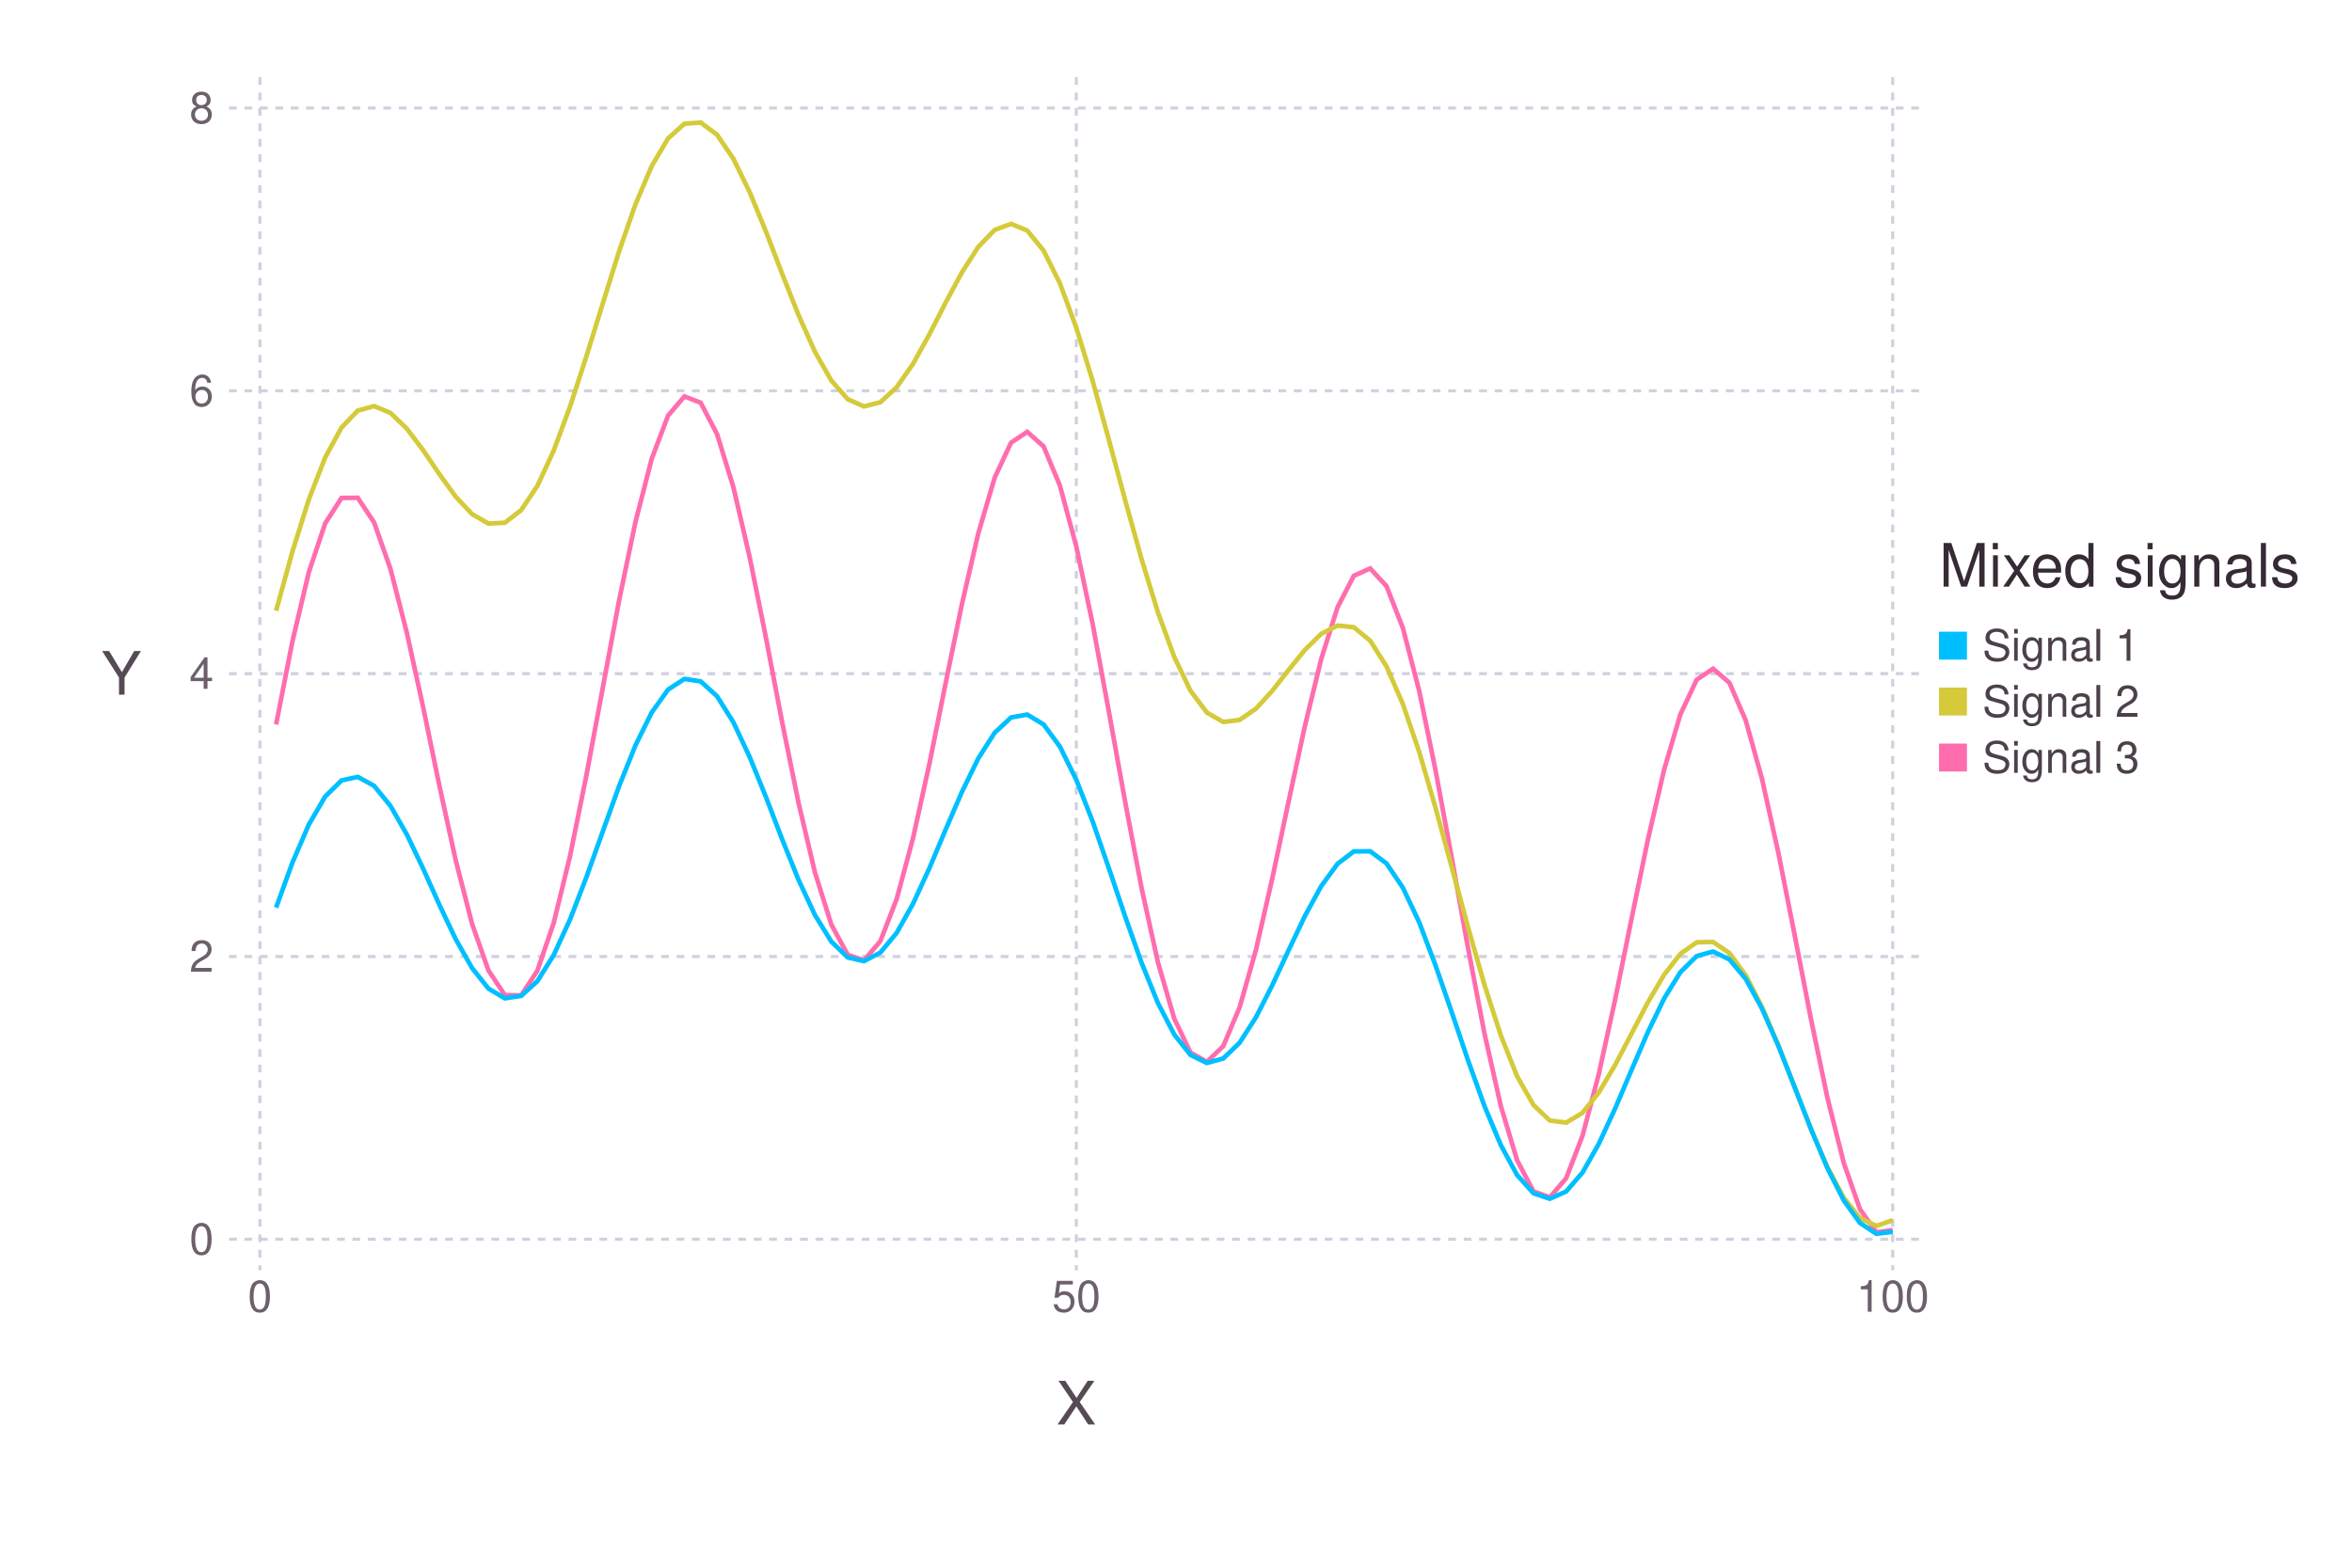
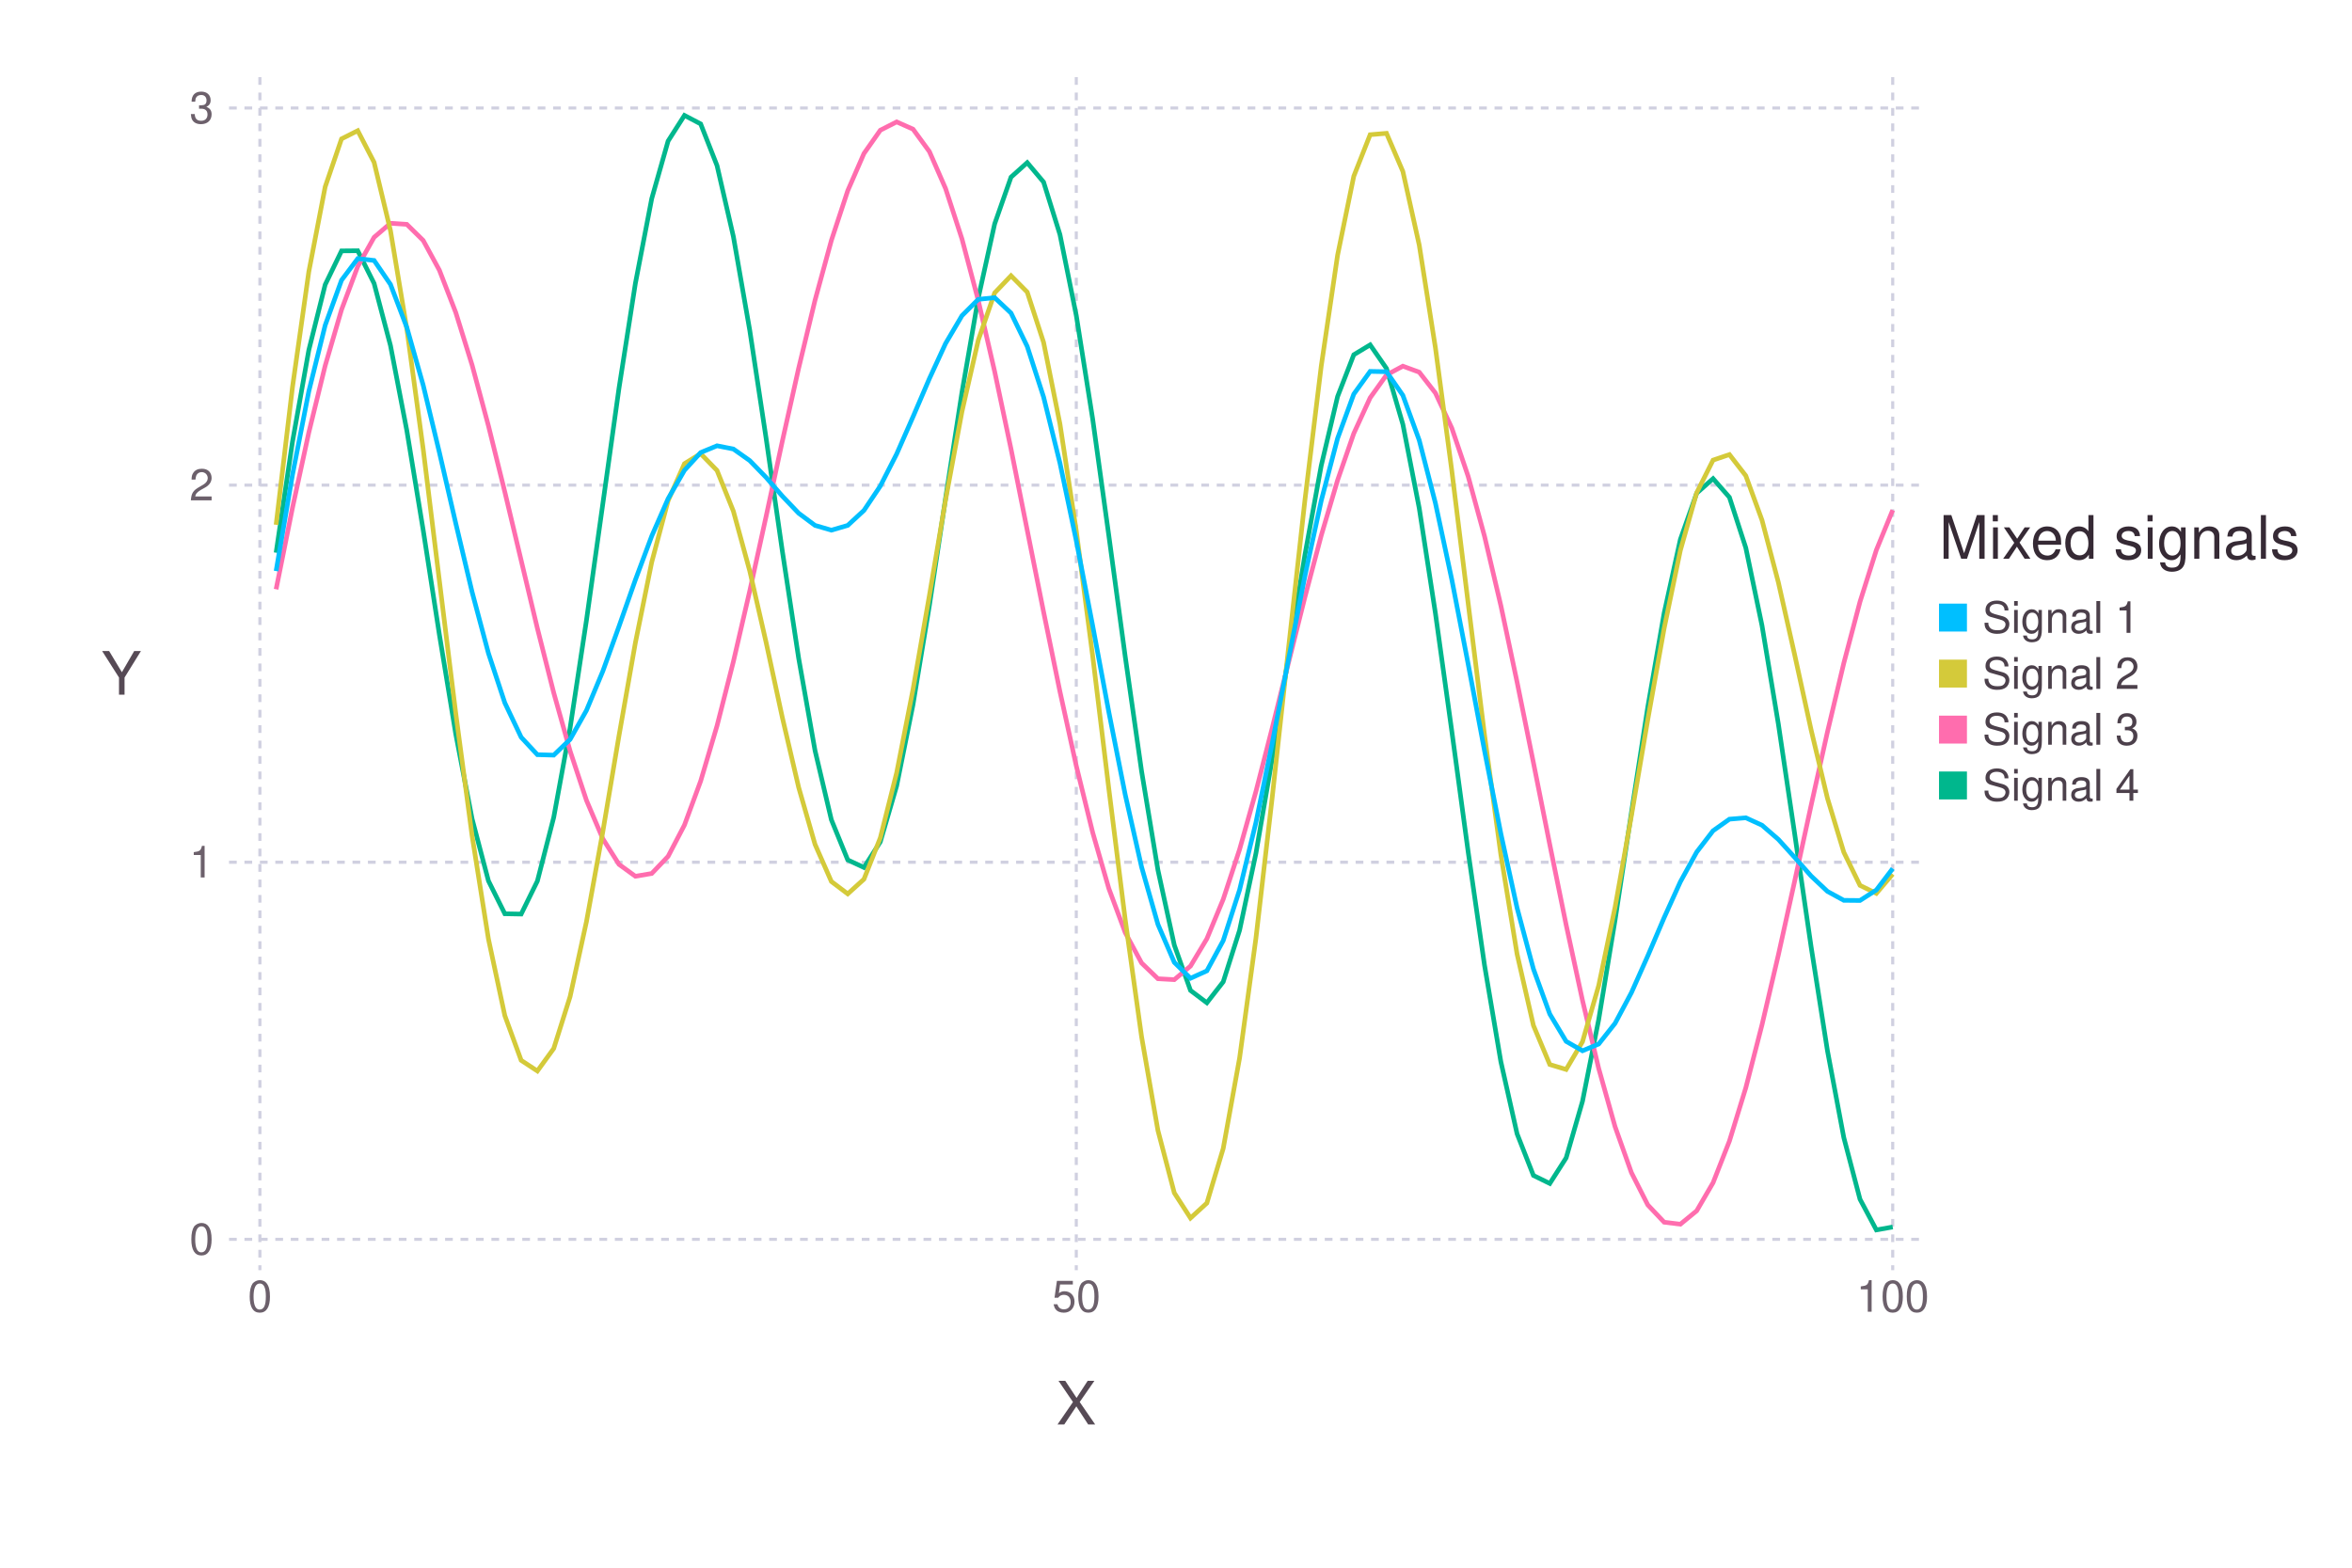
<svg xmlns="http://www.w3.org/2000/svg" version="1.2" width="152.4mm" height="101.6mm" viewBox="0 0 152.4 101.6" stroke="none" fill="#000000" stroke-width="0.3" font-size="3.88">
-   <g class="plotroot xscalable yscalable" id="img-ba2e154a-1">
-     <g font-size="3.88" font-family="'PT Sans','Helvetica Neue','Helvetica',sans-serif" fill="#564A55" stroke="#000000" stroke-opacity="0.000" id="img-ba2e154a-2">
+   <g class="plotroot xscalable yscalable" id="img-97718aae-1">
+     <g font-size="3.88" font-family="'PT Sans','Helvetica Neue','Helvetica',sans-serif" fill="#564A55" stroke="#000000" stroke-opacity="0.000" id="img-97718aae-2">
      <text x="69.74" y="89.99" text-anchor="middle" dy="0.6em">X</text>
    </g>
-     <g class="guide xlabels" font-size="2.82" font-family="'PT Sans Caption','Helvetica Neue','Helvetica',sans-serif" fill="#6C606B" id="img-ba2e154a-3">
+     <g class="guide xlabels" font-size="2.82" font-family="'PT Sans Caption','Helvetica Neue','Helvetica',sans-serif" fill="#6C606B" id="img-97718aae-3">
      <text x="16.84" y="83.32" text-anchor="middle" dy="0.6em">0</text>
      <text x="69.74" y="83.32" text-anchor="middle" dy="0.6em">50</text>
      <text x="122.64" y="83.32" text-anchor="middle" dy="0.6em">100</text>
    </g>
-     <g class="guide colorkey" id="img-ba2e154a-4">
-       <g fill="#4C404B" font-size="2.82" font-family="'PT Sans','Helvetica Neue','Helvetica',sans-serif" id="img-ba2e154a-5">
-         <text x="128.45" y="41.84" dy="0.35em" id="img-ba2e154a-6" class="color_Signal_1">Signal 1</text>
-         <text x="128.45" y="45.47" dy="0.35em" id="img-ba2e154a-7" class="color_Signal_2">Signal 2</text>
-         <text x="128.45" y="49.1" dy="0.35em" id="img-ba2e154a-8" class="color_Signal_3">Signal 3</text>
+     <g class="guide colorkey" id="img-97718aae-4">
+       <g fill="#4C404B" font-size="2.82" font-family="'PT Sans','Helvetica Neue','Helvetica',sans-serif" id="img-97718aae-5">
+         <text x="128.45" y="40.03" dy="0.35em" id="img-97718aae-6" class="color_Signal_1">Signal 1</text>
+         <text x="128.45" y="43.66" dy="0.35em" id="img-97718aae-7" class="color_Signal_2">Signal 2</text>
+         <text x="128.45" y="47.28" dy="0.35em" id="img-97718aae-8" class="color_Signal_3">Signal 3</text>
+         <text x="128.45" y="50.91" dy="0.35em" id="img-97718aae-9" class="color_Signal_4">Signal 4</text>
      </g>
-       <g stroke="#000000" stroke-opacity="0.000" id="img-ba2e154a-9">
-         <rect x="125.64" y="40.94" width="1.81" height="1.81" id="img-ba2e154a-10" class="color_Signal_1" fill="#00BFFF" />
-         <rect x="125.64" y="44.56" width="1.81" height="1.81" id="img-ba2e154a-11" class="color_Signal_2" fill="#D4CA3A" />
-         <rect x="125.64" y="48.19" width="1.81" height="1.81" id="img-ba2e154a-12" class="color_Signal_3" fill="#FF6DAE" />
+       <g stroke="#000000" stroke-opacity="0.000" id="img-97718aae-10">
+         <rect x="125.64" y="39.12" width="1.81" height="1.81" id="img-97718aae-11" fill="#00BFFF" class="color_Signal_1" />
+         <rect x="125.64" y="42.75" width="1.81" height="1.81" id="img-97718aae-12" fill="#D4CA3A" class="color_Signal_2" />
+         <rect x="125.64" y="46.38" width="1.81" height="1.81" id="img-97718aae-13" fill="#FF6DAE" class="color_Signal_3" />
+         <rect x="125.64" y="50" width="1.81" height="1.81" id="img-97718aae-14" fill="#00B78D" class="color_Signal_4" />
      </g>
-       <g fill="#362A35" font-size="3.88" font-family="'PT Sans','Helvetica Neue','Helvetica',sans-serif" stroke="#000000" stroke-opacity="0.000" id="img-ba2e154a-13">
-         <text x="125.64" y="38.02" id="img-ba2e154a-14">Mixed signals</text>
+       <g fill="#362A35" font-size="3.88" font-family="'PT Sans','Helvetica Neue','Helvetica',sans-serif" stroke="#000000" stroke-opacity="0.000" id="img-97718aae-15">
+         <text x="125.64" y="36.21" id="img-97718aae-16">Mixed signals</text>
      </g>
    </g>
-     <g clip-path="url(#img-ba2e154a-15)">
-       <g id="img-ba2e154a-16">
-         <g pointer-events="visible" opacity="1" fill="#000000" fill-opacity="0.000" stroke="#000000" stroke-opacity="0.000" class="guide background" id="img-ba2e154a-17">
-           <rect x="14.84" y="5" width="109.8" height="77.32" id="img-ba2e154a-18" />
+     <g clip-path="url(#img-97718aae-17)">
+       <g id="img-97718aae-18">
+         <g pointer-events="visible" opacity="1" fill="#000000" fill-opacity="0.000" stroke="#000000" stroke-opacity="0.000" class="guide background" id="img-97718aae-19">
+           <rect x="14.84" y="5" width="109.8" height="77.32" id="img-97718aae-20" />
        </g>
-         <g class="guide ygridlines xfixed" stroke-dasharray="0.5,0.5" stroke-width="0.2" stroke="#D0D0E0" id="img-ba2e154a-19">
-           <path fill="none" d="M14.84,80.31 L 124.64 80.31" id="img-ba2e154a-20" />
-           <path fill="none" d="M14.84,61.99 L 124.64 61.99" id="img-ba2e154a-21" />
-           <path fill="none" d="M14.84,43.66 L 124.64 43.66" id="img-ba2e154a-22" />
-           <path fill="none" d="M14.84,25.33 L 124.64 25.33" id="img-ba2e154a-23" />
-           <path fill="none" d="M14.84,7 L 124.64 7" id="img-ba2e154a-24" />
+         <g class="guide ygridlines xfixed" stroke-dasharray="0.5,0.5" stroke-width="0.2" stroke="#D0D0E0" id="img-97718aae-21">
+           <path fill="none" d="M14.84,80.32 L 124.64 80.32" id="img-97718aae-22" />
+           <path fill="none" d="M14.84,55.88 L 124.64 55.88" id="img-97718aae-23" />
+           <path fill="none" d="M14.84,31.44 L 124.64 31.44" id="img-97718aae-24" />
+           <path fill="none" d="M14.84,7 L 124.64 7" id="img-97718aae-25" />
        </g>
-         <g class="guide xgridlines yfixed" stroke-dasharray="0.5,0.5" stroke-width="0.2" stroke="#D0D0E0" id="img-ba2e154a-25">
-           <path fill="none" d="M16.84,5 L 16.84 82.32" id="img-ba2e154a-26" />
-           <path fill="none" d="M69.74,5 L 69.74 82.32" id="img-ba2e154a-27" />
-           <path fill="none" d="M122.64,5 L 122.64 82.32" id="img-ba2e154a-28" />
+         <g class="guide xgridlines yfixed" stroke-dasharray="0.5,0.5" stroke-width="0.2" stroke="#D0D0E0" id="img-97718aae-26">
+           <path fill="none" d="M16.84,5 L 16.84 82.32" id="img-97718aae-27" />
+           <path fill="none" d="M69.74,5 L 69.74 82.32" id="img-97718aae-28" />
+           <path fill="none" d="M122.64,5 L 122.64 82.32" id="img-97718aae-29" />
        </g>
-         <g class="plotpanel" id="img-ba2e154a-29">
-           <g stroke-width="0.3" fill="#000000" fill-opacity="0.000" class="geometry color_Signal_3" stroke-dasharray="none" stroke="#FF6DAE" id="img-ba2e154a-30">
-             <path fill="none" d="M17.89,46.95 L 18.95 41.56 20.01 37.09 21.07 33.92 22.13 32.27 23.18 32.26 24.24 33.86 25.3 36.87 26.36 41 27.42 45.84 28.47 50.92 29.53 55.76 30.59 59.88 31.65 62.89 32.71 64.49 33.77 64.51 34.82 62.91 35.88 59.81 36.94 55.46 38 50.23 39.06 44.56 40.11 38.94 41.17 33.85 42.23 29.73 43.29 26.93 44.35 25.69 45.4 26.1 46.46 28.13 47.52 31.57 48.58 36.13 49.64 41.38 50.69 46.86 51.75 52.07 52.81 56.56 53.87 59.93 54.93 61.88 55.98 62.24 57.04 61 58.1 58.27 59.16 54.32 60.22 49.51 61.27 44.29 62.33 39.15 63.39 34.56 64.45 30.96 65.51 28.69 66.56 27.99 67.62 28.93 68.68 31.48 69.74 35.42 70.8 40.44 71.85 46.12 72.91 51.99 73.97 57.56 75.03 62.37 76.09 66.02 77.14 68.22 78.2 68.82 79.26 67.8 80.32 65.29 81.38 61.56 82.43 56.97 83.49 51.97 84.55 47.06 85.61 42.71 86.67 39.35 87.72 37.32 88.78 36.84 89.84 37.99 90.9 40.7 91.96 44.78 93.01 49.89 94.07 55.61 95.13 61.48 96.19 66.99 97.25 71.69 98.3 75.19 99.36 77.21 100.42 77.6 101.48 76.36 102.54 73.61 103.59 69.63 104.65 64.8 105.71 59.58 106.77 54.44 107.83 49.88 108.88 46.3 109.94 44.05 111 43.34 112.06 44.25 113.12 46.7 114.17 50.48 115.23 55.27 116.29 60.62 117.35 66.08 118.41 71.15 119.47 75.37 120.52 78.37 121.58 79.86 122.64 79.72" id="img-ba2e154a-31" />
+         <g class="plotpanel" id="img-97718aae-30">
+           <g stroke-width="0.3" fill="#000000" fill-opacity="0.000" class="geometry color_Signal_4" stroke-dasharray="none" stroke="#00B78D" id="img-97718aae-31">
+             <path fill="none" d="M17.89,35.82 L 18.95 28.64 20.01 22.69 21.07 18.45 22.13 16.26 23.18 16.25 24.24 18.37 25.3 22.39 26.36 27.9 27.42 34.35 28.47 41.13 29.53 47.57 30.59 53.07 31.65 57.09 32.71 59.22 33.77 59.24 34.82 57.1 35.88 52.97 36.94 47.18 38 40.2 39.06 32.65 40.11 25.15 41.17 18.37 42.23 12.87 43.29 9.14 44.35 7.48 45.4 8.03 46.46 10.73 47.52 15.33 48.58 21.4 49.64 28.4 50.69 35.7 51.75 42.66 52.81 48.64 53.87 53.13 54.93 55.73 55.98 56.22 57.04 54.56 58.1 50.93 59.16 45.66 60.22 39.25 61.27 32.29 62.33 25.43 63.39 19.31 64.45 14.51 65.51 11.48 66.56 10.54 67.62 11.8 68.68 15.2 69.74 20.45 70.8 27.15 71.85 34.73 72.91 42.55 73.97 49.98 75.03 56.39 76.09 61.25 77.14 64.19 78.2 64.99 79.26 63.63 80.32 60.29 81.38 55.3 82.43 49.19 83.49 42.53 84.55 35.98 85.61 30.18 86.67 25.7 87.72 22.99 88.78 22.35 89.84 23.88 90.9 27.5 91.96 32.93 93.01 39.75 94.07 47.38 95.13 55.2 96.19 62.55 97.25 68.81 98.3 73.48 99.36 76.18 100.42 76.7 101.48 75.04 102.54 71.37 103.59 66.07 104.65 59.63 105.71 52.66 106.77 45.82 107.83 39.73 108.88 34.96 109.94 31.96 111 31.02 112.06 32.23 113.12 35.5 114.17 40.54 115.23 46.92 116.29 54.06 117.35 61.34 118.41 68.09 119.47 73.72 120.52 77.72 121.58 79.71 122.64 79.52" id="img-97718aae-32" />
          </g>
-           <g stroke-width="0.3" fill="#000000" fill-opacity="0.000" class="geometry color_Signal_2" stroke-dasharray="none" stroke="#D4CA3A" id="img-ba2e154a-32">
-             <path fill="none" d="M17.89,39.58 L 18.95 35.74 20.01 32.37 21.07 29.65 22.13 27.71 23.18 26.61 24.24 26.32 25.3 26.76 26.36 27.78 27.42 29.18 28.47 30.73 29.53 32.19 30.59 33.32 31.65 33.93 32.71 33.88 33.77 33.06 34.82 31.49 35.88 29.2 36.94 26.34 38 23.08 39.06 19.66 40.11 16.3 41.17 13.26 42.23 10.76 43.29 8.97 44.35 8.02 45.4 7.94 46.46 8.73 47.52 10.29 48.58 12.46 49.64 15.03 50.69 17.77 51.75 20.44 52.81 22.81 53.87 24.67 54.93 25.87 55.98 26.34 57.04 26.07 58.1 25.1 59.16 23.58 60.22 21.67 61.27 19.62 62.33 17.65 63.39 16 64.45 14.9 65.51 14.51 66.56 14.94 67.62 16.24 68.68 18.37 69.74 21.24 70.8 24.69 71.85 28.5 72.91 32.43 73.97 36.24 75.03 39.69 76.09 42.58 77.14 44.77 78.2 46.18 79.26 46.79 80.32 46.66 81.38 45.93 82.43 44.78 83.49 43.43 84.55 42.12 85.61 41.08 86.67 40.54 87.72 40.65 88.78 41.52 89.84 43.19 90.9 45.63 91.96 48.73 93.01 52.33 94.07 56.21 95.13 60.12 96.19 63.84 97.25 67.11 98.3 69.75 99.36 71.61 100.42 72.62 101.48 72.76 102.54 72.12 103.59 70.81 104.65 69.03 105.71 67 106.77 64.97 107.83 63.17 108.88 61.82 109.94 61.07 111 61.05 112.06 61.77 113.12 63.21 114.17 65.26 115.23 67.75 116.29 70.47 117.35 73.18 118.41 75.64 119.47 77.63 120.52 78.94 121.58 79.45 122.64 79.08" id="img-ba2e154a-33" />
+           <g stroke-width="0.3" fill="#000000" fill-opacity="0.000" class="geometry color_Signal_3" stroke-dasharray="none" stroke="#FF6DAE" id="img-97718aae-33">
+             <path fill="none" d="M17.89,38.19 L 18.95 32.92 20.01 28.03 21.07 23.7 22.13 20.07 23.18 17.27 24.24 15.38 25.3 14.47 26.36 14.54 27.42 15.58 28.47 17.51 29.53 20.25 30.59 23.66 31.65 27.6 32.71 31.88 33.77 36.32 34.82 40.72 35.88 44.9 36.94 48.67 38 51.87 39.06 54.36 40.11 56.02 41.17 56.79 42.23 56.61 43.29 55.5 44.35 53.47 45.4 50.62 46.46 47.04 47.52 42.88 48.58 38.3 49.64 33.47 50.69 28.6 51.75 23.86 52.81 19.46 53.87 15.58 54.93 12.36 55.98 9.95 57.04 8.44 58.1 7.9 59.16 8.37 60.22 9.82 61.27 12.22 62.33 15.48 63.39 19.48 64.45 24.08 65.51 29.1 66.56 34.36 67.62 39.66 68.68 44.82 69.74 49.64 70.8 53.95 71.85 57.59 72.91 60.44 73.97 62.41 75.03 63.43 76.09 63.49 77.14 62.61 78.2 60.84 79.26 58.28 80.32 55.05 81.38 51.29 82.43 47.2 83.49 42.94 84.55 38.71 85.61 34.71 86.67 31.12 87.72 28.09 88.78 25.78 89.84 24.3 90.9 23.73 91.96 24.12 93.01 25.47 94.07 27.74 95.13 30.87 96.19 34.75 97.25 39.25 98.3 44.2 99.36 49.43 100.42 54.74 101.48 59.94 102.54 64.84 103.59 69.25 104.65 73.02 105.71 76 106.77 78.09 107.83 79.21 108.88 79.34 109.94 78.47 111 76.65 112.06 73.95 113.12 70.5 114.17 66.42 115.23 61.89 116.29 57.09 117.35 52.21 118.41 47.44 119.47 42.98 120.52 39 121.58 35.65 122.64 33.06" id="img-97718aae-34" />
          </g>
-           <g stroke-width="0.3" fill="#000000" fill-opacity="0.000" class="geometry color_Signal_1" stroke-dasharray="none" stroke="#00BFFF" id="img-ba2e154a-34">
-             <path fill="none" d="M17.89,58.82 L 18.95 55.9 20.01 53.44 21.07 51.62 22.13 50.58 23.18 50.35 24.24 50.93 25.3 52.23 26.36 54.08 27.42 56.3 28.47 58.64 29.53 60.87 30.59 62.74 31.65 64.07 32.71 64.7 33.77 64.54 34.82 63.59 35.88 61.89 36.94 59.58 38 56.84 39.06 53.88 40.11 50.96 41.17 48.32 42.23 46.17 43.29 44.69 44.35 44 45.4 44.16 46.46 45.12 47.52 46.81 48.58 49.07 49.64 51.68 50.69 54.42 51.75 57.04 52.81 59.31 53.87 61.03 54.93 62.05 55.98 62.29 57.04 61.74 58.1 60.46 59.16 58.57 60.22 56.27 61.27 53.77 62.33 51.32 63.39 49.15 64.45 47.49 65.51 46.5 66.56 46.31 67.62 46.95 68.68 48.39 69.74 50.54 70.8 53.24 71.85 56.27 72.91 59.41 73.97 62.4 75.03 65.01 76.09 67.05 77.14 68.37 78.2 68.89 79.26 68.6 80.32 67.58 81.38 65.93 82.43 63.87 83.49 61.6 84.55 59.37 85.61 57.43 86.67 55.98 87.72 55.18 88.78 55.17 89.84 55.96 90.9 57.53 91.96 59.78 93.01 62.55 94.07 65.61 95.13 68.74 96.19 71.69 97.25 74.22 98.3 76.15 99.36 77.33 100.42 77.69 101.48 77.22 102.54 75.99 103.59 74.14 104.65 71.85 105.71 69.36 106.77 66.9 107.83 64.71 108.88 63.01 109.94 61.96 111 61.67 112.06 62.18 113.12 63.45 114.17 65.37 115.23 67.78 116.29 70.47 117.35 73.19 118.41 75.71 119.47 77.8 120.52 79.26 121.58 79.96 122.64 79.83" id="img-ba2e154a-35" />
+           <g stroke-width="0.3" fill="#000000" fill-opacity="0.000" class="geometry color_Signal_2" stroke-dasharray="none" stroke="#D4CA3A" id="img-97718aae-35">
+             <path fill="none" d="M17.89,34.01 L 18.95 25.1 20.01 17.61 21.07 12.11 22.13 9 23.18 8.47 24.24 10.52 25.3 14.94 26.36 21.31 27.42 29.1 28.47 37.63 29.53 46.22 30.59 54.17 31.65 60.86 32.71 65.82 33.77 68.72 34.82 69.41 35.88 67.95 36.94 64.59 38 59.73 39.06 53.9 40.11 47.67 41.17 41.66 42.23 36.43 43.29 32.45 44.35 30.05 45.4 29.4 46.46 30.49 47.52 33.13 48.58 37 49.64 41.63 50.69 46.49 51.75 51.03 52.81 54.72 53.87 57.13 54.93 57.93 55.98 56.98 57.04 54.3 58.1 50.08 59.16 44.68 60.22 38.6 61.27 32.39 62.33 26.68 63.39 22.04 64.45 18.98 65.51 17.87 66.56 18.93 67.62 22.19 68.68 27.47 69.74 34.41 70.8 42.51 71.85 51.14 72.91 59.6 73.97 67.19 75.03 73.27 76.09 77.31 77.14 78.94 78.2 77.97 79.26 74.43 80.32 68.57 81.38 60.8 82.43 51.72 83.49 42.01 84.55 32.44 85.61 23.73 86.67 16.54 87.72 11.42 88.78 8.73 89.84 8.64 90.9 11.11 91.96 15.88 93.01 22.54 94.07 30.5 95.13 39.09 96.19 47.62 97.25 55.4 98.3 61.83 99.36 66.46 100.42 68.99 101.48 69.31 102.54 67.51 103.59 63.87 104.65 58.8 105.71 52.86 106.77 46.63 107.83 40.72 108.88 35.67 109.94 31.93 111 29.82 112.06 29.46 113.12 30.83 114.17 33.71 115.23 37.74 116.29 42.45 117.35 47.29 118.41 51.73 119.47 55.23 120.52 57.38 121.58 57.9 122.64 56.65" id="img-97718aae-36" />
+           </g>
+           <g stroke-width="0.3" fill="#000000" fill-opacity="0.000" class="geometry color_Signal_1" stroke-dasharray="none" stroke="#00BFFF" id="img-97718aae-37">
+             <path fill="none" d="M17.89,37.01 L 18.95 30.78 20.01 25.36 21.07 21.08 22.13 18.16 23.18 16.76 24.24 16.88 25.3 18.43 26.36 21.22 27.42 24.96 28.47 29.32 29.53 33.91 30.59 38.37 31.65 42.34 32.71 45.55 33.77 47.78 34.82 48.91 35.88 48.94 36.94 47.92 38 46.04 39.06 43.5 40.11 40.59 41.17 37.58 42.23 34.74 43.29 32.32 44.35 30.48 45.4 29.33 46.46 28.89 47.52 29.1 48.58 29.85 49.64 30.94 50.69 32.15 51.75 33.26 52.81 34.05 53.87 34.36 54.93 34.05 55.98 33.08 57.04 31.5 58.1 29.42 59.16 27.01 60.22 24.54 61.27 22.26 62.33 20.46 63.39 19.4 64.45 19.29 65.51 20.29 66.56 22.45 67.62 25.73 68.68 30.01 69.74 35.05 70.8 40.55 71.85 46.16 72.91 51.5 73.97 56.19 75.03 59.91 76.09 62.37 77.14 63.4 78.2 62.92 79.26 60.96 80.32 57.67 81.38 53.3 82.43 48.19 83.49 42.73 84.55 37.35 85.61 32.45 86.67 28.41 87.72 25.54 88.78 24.07 89.84 24.09 90.9 25.62 91.96 28.53 93.01 32.61 94.07 37.56 95.13 43.03 96.19 48.65 97.25 54.03 98.3 58.84 99.36 62.8 100.42 65.72 101.48 67.49 102.54 68.1 103.59 67.66 104.65 66.32 105.71 64.33 106.77 61.95 107.83 59.47 108.88 57.15 109.94 55.22 111 53.84 112.06 53.09 113.12 53 114.17 53.48 115.23 54.4 116.29 55.57 117.35 56.77 118.41 57.77 119.47 58.35 120.52 58.36 121.58 57.68 122.64 56.29" id="img-97718aae-38" />
          </g>
        </g>
      </g>
    </g>
-     <g class="guide ylabels" font-size="2.82" font-family="'PT Sans Caption','Helvetica Neue','Helvetica',sans-serif" fill="#6C606B" id="img-ba2e154a-36">
-       <text x="13.84" y="80.31" text-anchor="end" dy="0.35em" id="img-ba2e154a-37">0</text>
-       <text x="13.84" y="61.99" text-anchor="end" dy="0.35em" id="img-ba2e154a-38">2</text>
-       <text x="13.84" y="43.66" text-anchor="end" dy="0.35em" id="img-ba2e154a-39">4</text>
-       <text x="13.84" y="25.33" text-anchor="end" dy="0.35em" id="img-ba2e154a-40">6</text>
-       <text x="13.84" y="7" text-anchor="end" dy="0.35em" id="img-ba2e154a-41">8</text>
+     <g class="guide ylabels" font-size="2.82" font-family="'PT Sans Caption','Helvetica Neue','Helvetica',sans-serif" fill="#6C606B" id="img-97718aae-39">
+       <text x="13.84" y="80.32" text-anchor="end" dy="0.35em" id="img-97718aae-40">0</text>
+       <text x="13.84" y="55.88" text-anchor="end" dy="0.35em" id="img-97718aae-41">1</text>
+       <text x="13.84" y="31.44" text-anchor="end" dy="0.35em" id="img-97718aae-42">2</text>
+       <text x="13.84" y="7" text-anchor="end" dy="0.35em" id="img-97718aae-43">3</text>
    </g>
-     <g font-size="3.88" font-family="'PT Sans','Helvetica Neue','Helvetica',sans-serif" fill="#564A55" stroke="#000000" stroke-opacity="0.000" id="img-ba2e154a-42">
-       <text x="9.16" y="43.66" text-anchor="end" dy="0.35em" id="img-ba2e154a-43">Y</text>
+     <g font-size="3.88" font-family="'PT Sans','Helvetica Neue','Helvetica',sans-serif" fill="#564A55" stroke="#000000" stroke-opacity="0.000" id="img-97718aae-44">
+       <text x="9.16" y="43.66" text-anchor="end" dy="0.35em" id="img-97718aae-45">Y</text>
    </g>
  </g>
  <defs>
-     <clipPath id="img-ba2e154a-15">
+     <clipPath id="img-97718aae-17">
      <path d="M14.84,5 L 124.64 5 124.64 82.32 14.84 82.32" />
    </clipPath>
  </defs>
</svg>
